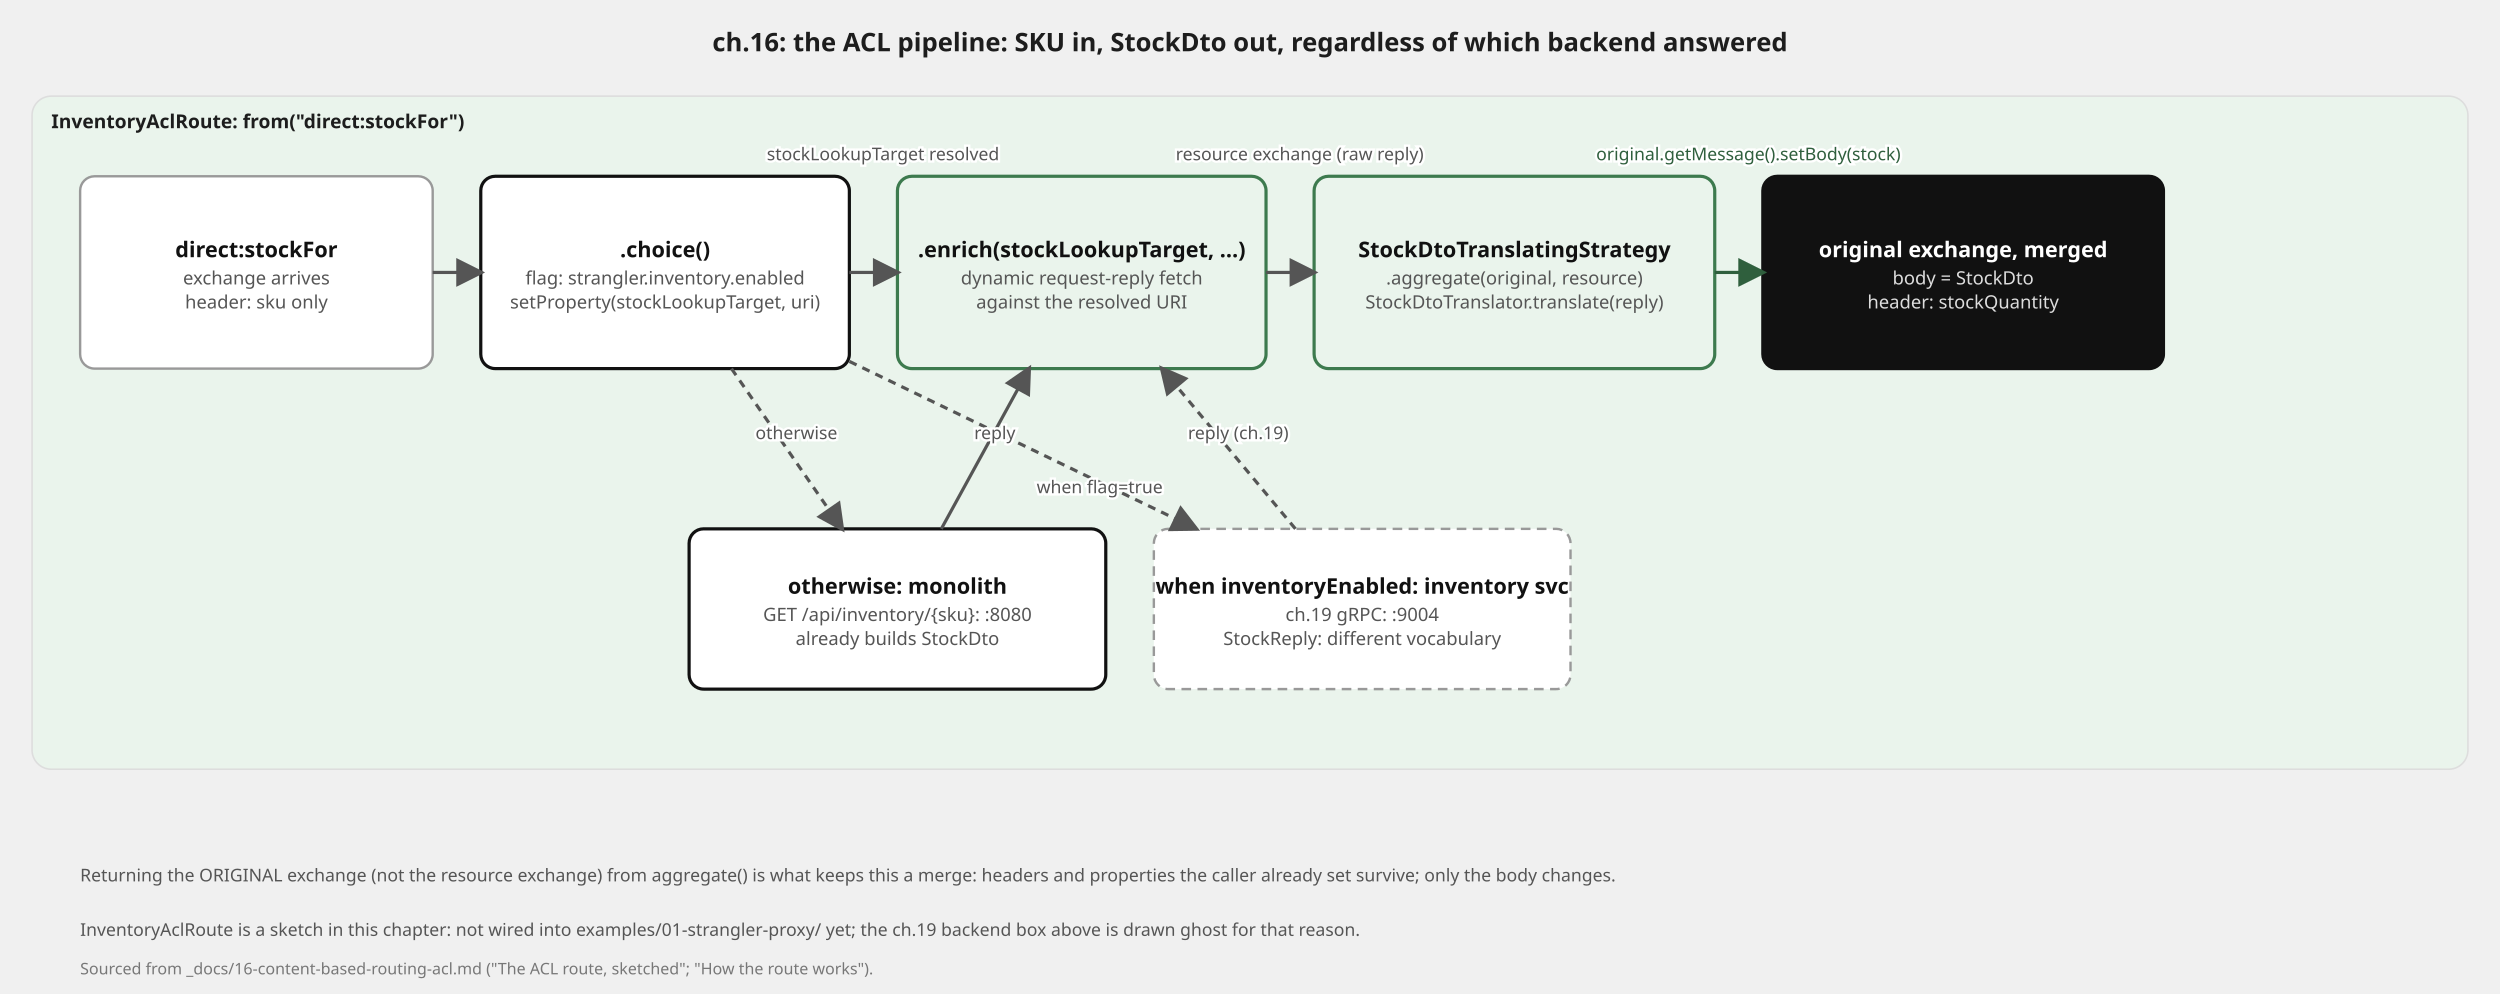
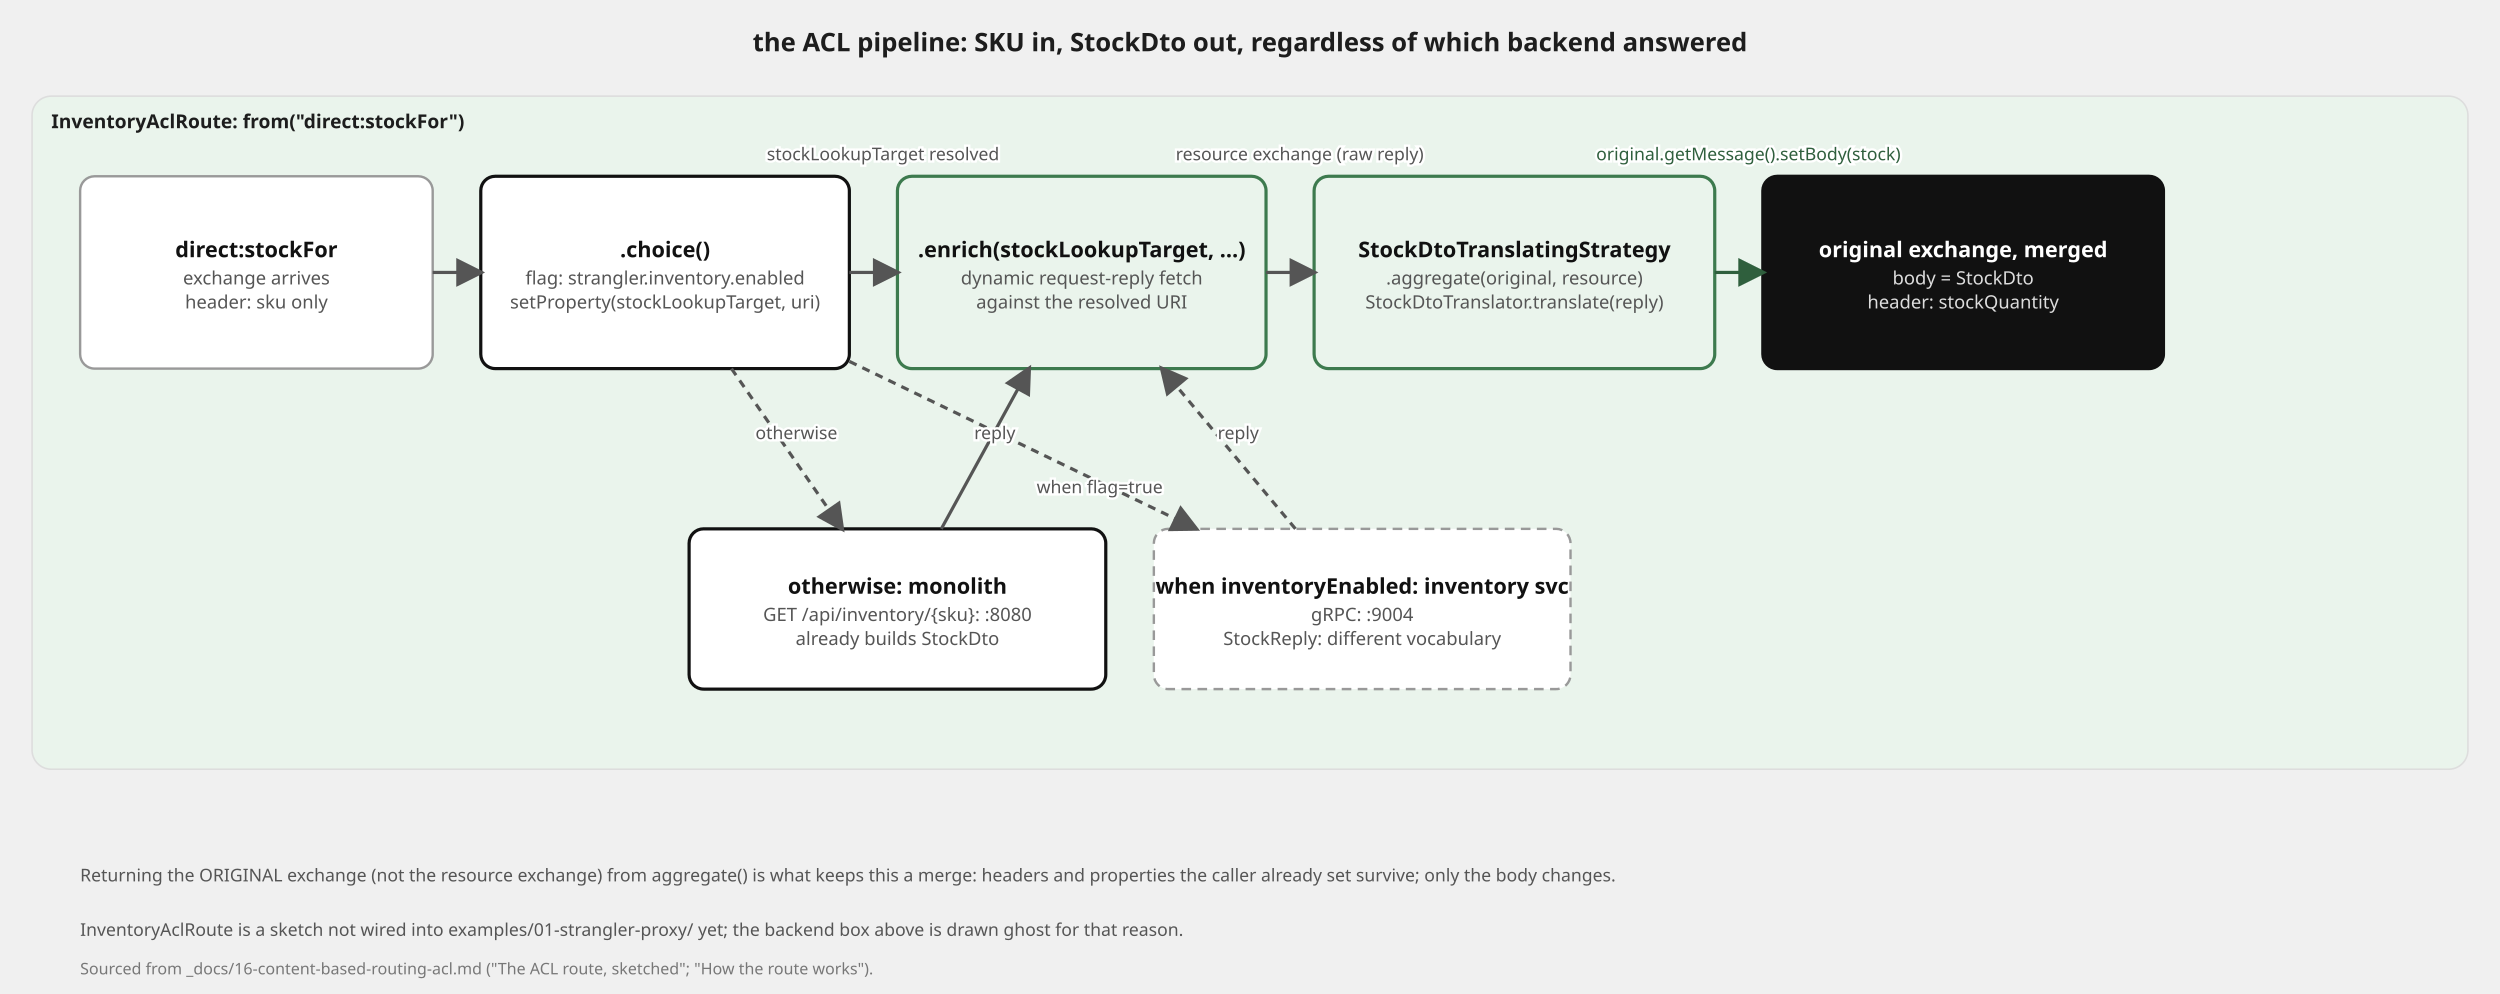
<svg xmlns="http://www.w3.org/2000/svg" viewBox="0 0 1560 620" font-family="'Red Hat Text', system-ui, sans-serif" role="img">
  <defs>
    <marker id="a" viewBox="0 0 10 10" refX="8.5" refY="5" markerWidth="9" markerHeight="9" orient="auto-start-reverse">
      <path d="M0,0 L10,5 L0,10 z" fill="#555" />
    </marker>
    <marker id="am" viewBox="0 0 10 10" refX="8.5" refY="5" markerWidth="9" markerHeight="9" orient="auto-start-reverse">
      <path d="M0,0 L10,5 L0,10 z" fill="#2f5f3d" />
    </marker>
  </defs>
  <rect x="20" y="60" width="1520" height="420" rx="12" fill="#eaf4ec" stroke="#ddd" />
  <text x="32" y="80" font-size="12" font-weight="700" fill="#1d1d1d">InventoryAclRoute: from("direct:stockFor")</text>
  <rect x="50" y="110" width="220" height="120" rx="9" fill="#ffffff" stroke="#999999" stroke-width="1.5" />
  <text x="160.0" y="160.5" font-size="13.5" font-weight="700" fill="#111111" text-anchor="middle">direct:stockFor</text>
  <text x="160.0" y="177.5" font-size="11.5" fill="#555555" text-anchor="middle">exchange arrives</text>
  <text x="160.0" y="192.5" font-size="11.5" fill="#555555" text-anchor="middle">header: sku only</text>
  <rect x="300" y="110" width="230" height="120" rx="9" fill="#ffffff" stroke="#111111" stroke-width="2" />
  <text x="415.0" y="160.5" font-size="13.5" font-weight="700" fill="#111111" text-anchor="middle">.choice()</text>
  <text x="415.0" y="177.5" font-size="11.5" fill="#555555" text-anchor="middle">flag: strangler.inventory.enabled</text>
  <text x="415.0" y="192.5" font-size="11.5" fill="#555555" text-anchor="middle">setProperty(stockLookupTarget, uri)</text>
  <rect x="560" y="110" width="230" height="120" rx="9" fill="#eaf4ec" stroke="#3d7a4e" stroke-width="2" />
  <text x="675.0" y="160.5" font-size="13.5" font-weight="700" fill="#111111" text-anchor="middle">.enrich(stockLookupTarget, ...)</text>
  <text x="675.0" y="177.5" font-size="11.5" fill="#555555" text-anchor="middle">dynamic request-reply fetch</text>
  <text x="675.0" y="192.5" font-size="11.5" fill="#555555" text-anchor="middle">against the resolved URI</text>
  <rect x="820" y="110" width="250" height="120" rx="9" fill="#eaf4ec" stroke="#3d7a4e" stroke-width="2" />
  <text x="945.0" y="160.5" font-size="13.5" font-weight="700" fill="#111111" text-anchor="middle">StockDtoTranslatingStrategy</text>
  <text x="945.0" y="177.5" font-size="11.5" fill="#555555" text-anchor="middle">.aggregate(original, resource)</text>
  <text x="945.0" y="192.5" font-size="11.5" fill="#555555" text-anchor="middle">StockDtoTranslator.translate(reply)</text>
  <rect x="1100" y="110" width="250" height="120" rx="9" fill="#111111" stroke="#111111" stroke-width="2" />
  <text x="1225.0" y="160.5" font-size="13.5" font-weight="700" fill="#ffffff" text-anchor="middle">original exchange, merged</text>
  <text x="1225.0" y="177.5" font-size="11.5" fill="#dddddd" text-anchor="middle">body = StockDto</text>
  <text x="1225.0" y="192.5" font-size="11.5" fill="#dddddd" text-anchor="middle">header: stockQuantity</text>
  <rect x="430" y="330" width="260" height="100" rx="9" fill="#ffffff" stroke="#111111" stroke-width="2" />
  <text x="560.0" y="370.5" font-size="13.5" font-weight="700" fill="#111111" text-anchor="middle">otherwise: monolith</text>
  <text x="560.0" y="387.5" font-size="11.5" fill="#555555" text-anchor="middle">GET /api/inventory/{sku}: :8080</text>
  <text x="560.0" y="402.5" font-size="11.5" fill="#555555" text-anchor="middle">already builds StockDto</text>
  <rect x="720" y="330" width="260" height="100" rx="9" fill="#ffffff" stroke="#999999" stroke-width="1.5" stroke-dasharray="6 4" />
  <text x="850.0" y="370.5" font-size="13.5" font-weight="700" fill="#111111" text-anchor="middle">when inventoryEnabled: inventory svc</text>
-   <text x="850.0" y="387.5" font-size="11.5" fill="#555555" text-anchor="middle">ch.19 gRPC: :9004</text>
+   <text x="850.0" y="387.5" font-size="11.5" fill="#555555" text-anchor="middle">gRPC: :9004</text>
  <text x="850.0" y="402.5" font-size="11.5" fill="#555555" text-anchor="middle">StockReply: different vocabulary</text>
  <path d="M270.0,170.0 L300.0,170.0" fill="none" stroke="#555" stroke-width="2" marker-end="url(#a)" />
  <path d="M530.0,170.0 L560.0,170.0" fill="none" stroke="#555" stroke-width="2" marker-end="url(#a)" />
  <text x="551.0" y="100.0" font-size="11" fill="#ffffff" stroke="#ffffff" stroke-width="3" paint-order="stroke" text-anchor="middle">stockLookupTarget resolved</text>
  <text x="551.0" y="100.0" font-size="11" fill="#555" text-anchor="middle">stockLookupTarget resolved</text>
  <path d="M790.0,170.0 L820.0,170.0" fill="none" stroke="#555" stroke-width="2" marker-end="url(#a)" />
  <text x="811.0" y="100.0" font-size="11" fill="#ffffff" stroke="#ffffff" stroke-width="3" paint-order="stroke" text-anchor="middle">resource exchange (raw reply)</text>
  <text x="811.0" y="100.0" font-size="11" fill="#555" text-anchor="middle">resource exchange (raw reply)</text>
  <path d="M1070.0,170.0 L1100.0,170.0" fill="none" stroke="#2f5f3d" stroke-width="2" marker-end="url(#am)" />
  <text x="1091.0" y="100.0" font-size="11" fill="#ffffff" stroke="#ffffff" stroke-width="3" paint-order="stroke" text-anchor="middle">original.getMessage().setBody(stock)</text>
  <text x="1091.0" y="100.0" font-size="11" fill="#2f5f3d" text-anchor="middle">original.getMessage().setBody(stock)</text>
  <path d="M456.429,230.0 L525.476,330.0" fill="none" stroke="#555" stroke-width="2" stroke-dasharray="5 4" marker-end="url(#a)" />
  <text x="496.952" y="274.0" font-size="11" fill="#ffffff" stroke="#ffffff" stroke-width="3" paint-order="stroke" text-anchor="middle">otherwise</text>
  <text x="496.952" y="274.0" font-size="11" fill="#555" text-anchor="middle">otherwise</text>
  <path d="M530.0,225.517 L746.429,330.0" fill="none" stroke="#555" stroke-width="2" stroke-dasharray="5 4" marker-end="url(#a)" />
  <text x="686.214" y="307.759" font-size="11" fill="#ffffff" stroke="#ffffff" stroke-width="3" paint-order="stroke" text-anchor="middle">when flag=true</text>
  <text x="686.214" y="307.759" font-size="11" fill="#555" text-anchor="middle">when flag=true</text>
  <path d="M587.381,330.0 L642.143,230.0" fill="none" stroke="#555" stroke-width="2" marker-end="url(#a)" />
  <text x="620.762" y="274.0" font-size="11" fill="#ffffff" stroke="#ffffff" stroke-width="3" paint-order="stroke" text-anchor="middle">reply</text>
  <text x="620.762" y="274.0" font-size="11" fill="#555" text-anchor="middle">reply</text>
  <path d="M808.333,330.0 L725.0,230.0" fill="none" stroke="#555" stroke-width="2" stroke-dasharray="5 4" marker-end="url(#a)" />
-   <text x="772.667" y="274.0" font-size="11" fill="#ffffff" stroke="#ffffff" stroke-width="3" paint-order="stroke" text-anchor="middle">reply (ch.19)</text>
-   <text x="772.667" y="274.0" font-size="11" fill="#555" text-anchor="middle">reply (ch.19)</text>
-   <text x="780.0" y="32" font-size="16" fill="#1d1d1d" text-anchor="middle" font-weight="700">ch.16: the ACL pipeline: SKU in, StockDto out, regardless of which backend answered</text>
+   <text x="772.667" y="274.0" font-size="11" fill="#ffffff" stroke="#ffffff" stroke-width="3" paint-order="stroke" text-anchor="middle">reply</text>
+   <text x="772.667" y="274.0" font-size="11" fill="#555" text-anchor="middle">reply</text>
+   <text x="780.0" y="32" font-size="16" fill="#1d1d1d" text-anchor="middle" font-weight="700">the ACL pipeline: SKU in, StockDto out, regardless of which backend answered</text>
  <text x="50" y="550" font-size="11" fill="#555555" text-anchor="start">Returning the ORIGINAL exchange (not the resource exchange) from aggregate() is what keeps this a merge: headers and properties the caller already set survive; only the body changes.</text>
-   <text x="50" y="584" font-size="11" fill="#555555" text-anchor="start">InventoryAclRoute is a sketch in this chapter: not wired into examples/01-strangler-proxy/ yet; the ch.19 backend box above is drawn ghost for that reason.</text>
+   <text x="50" y="584" font-size="11" fill="#555555" text-anchor="start">InventoryAclRoute is a sketch not wired into examples/01-strangler-proxy/ yet; the backend box above is drawn ghost for that reason.</text>
  <text x="50" y="608" font-size="10" fill="#777777" text-anchor="start">Sourced from _docs/16-content-based-routing-acl.md ("The ACL route, sketched"; "How the route works").</text>
</svg>
